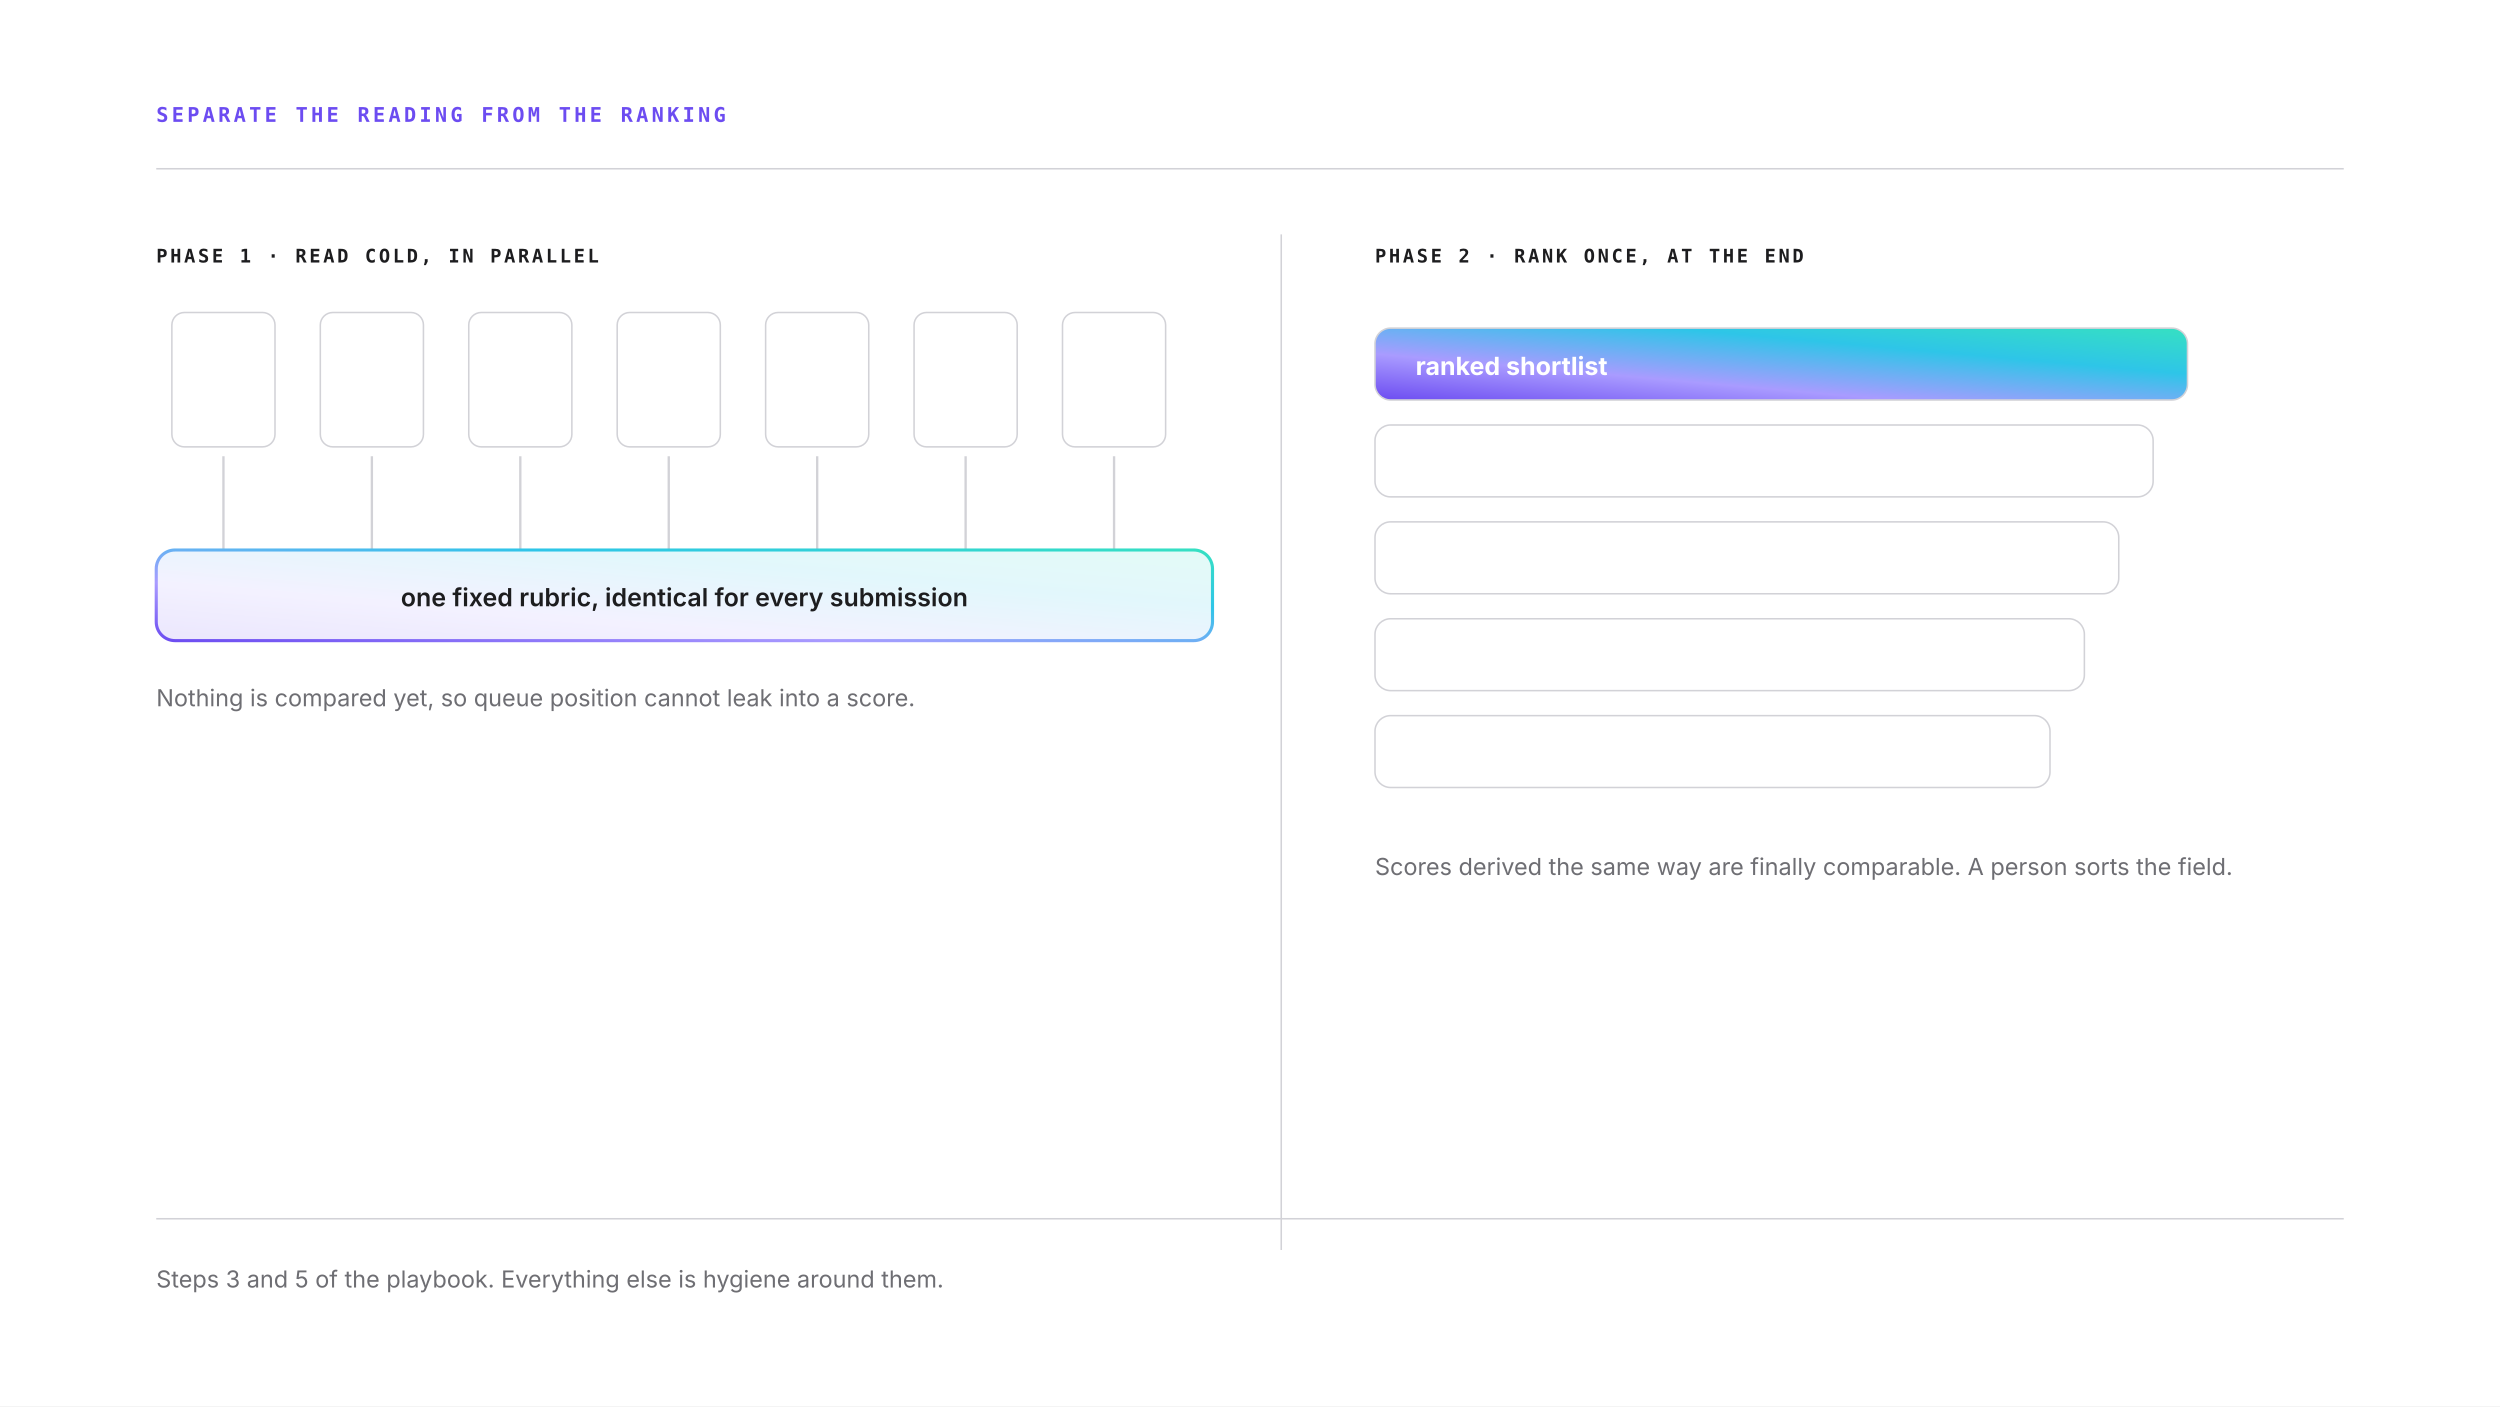
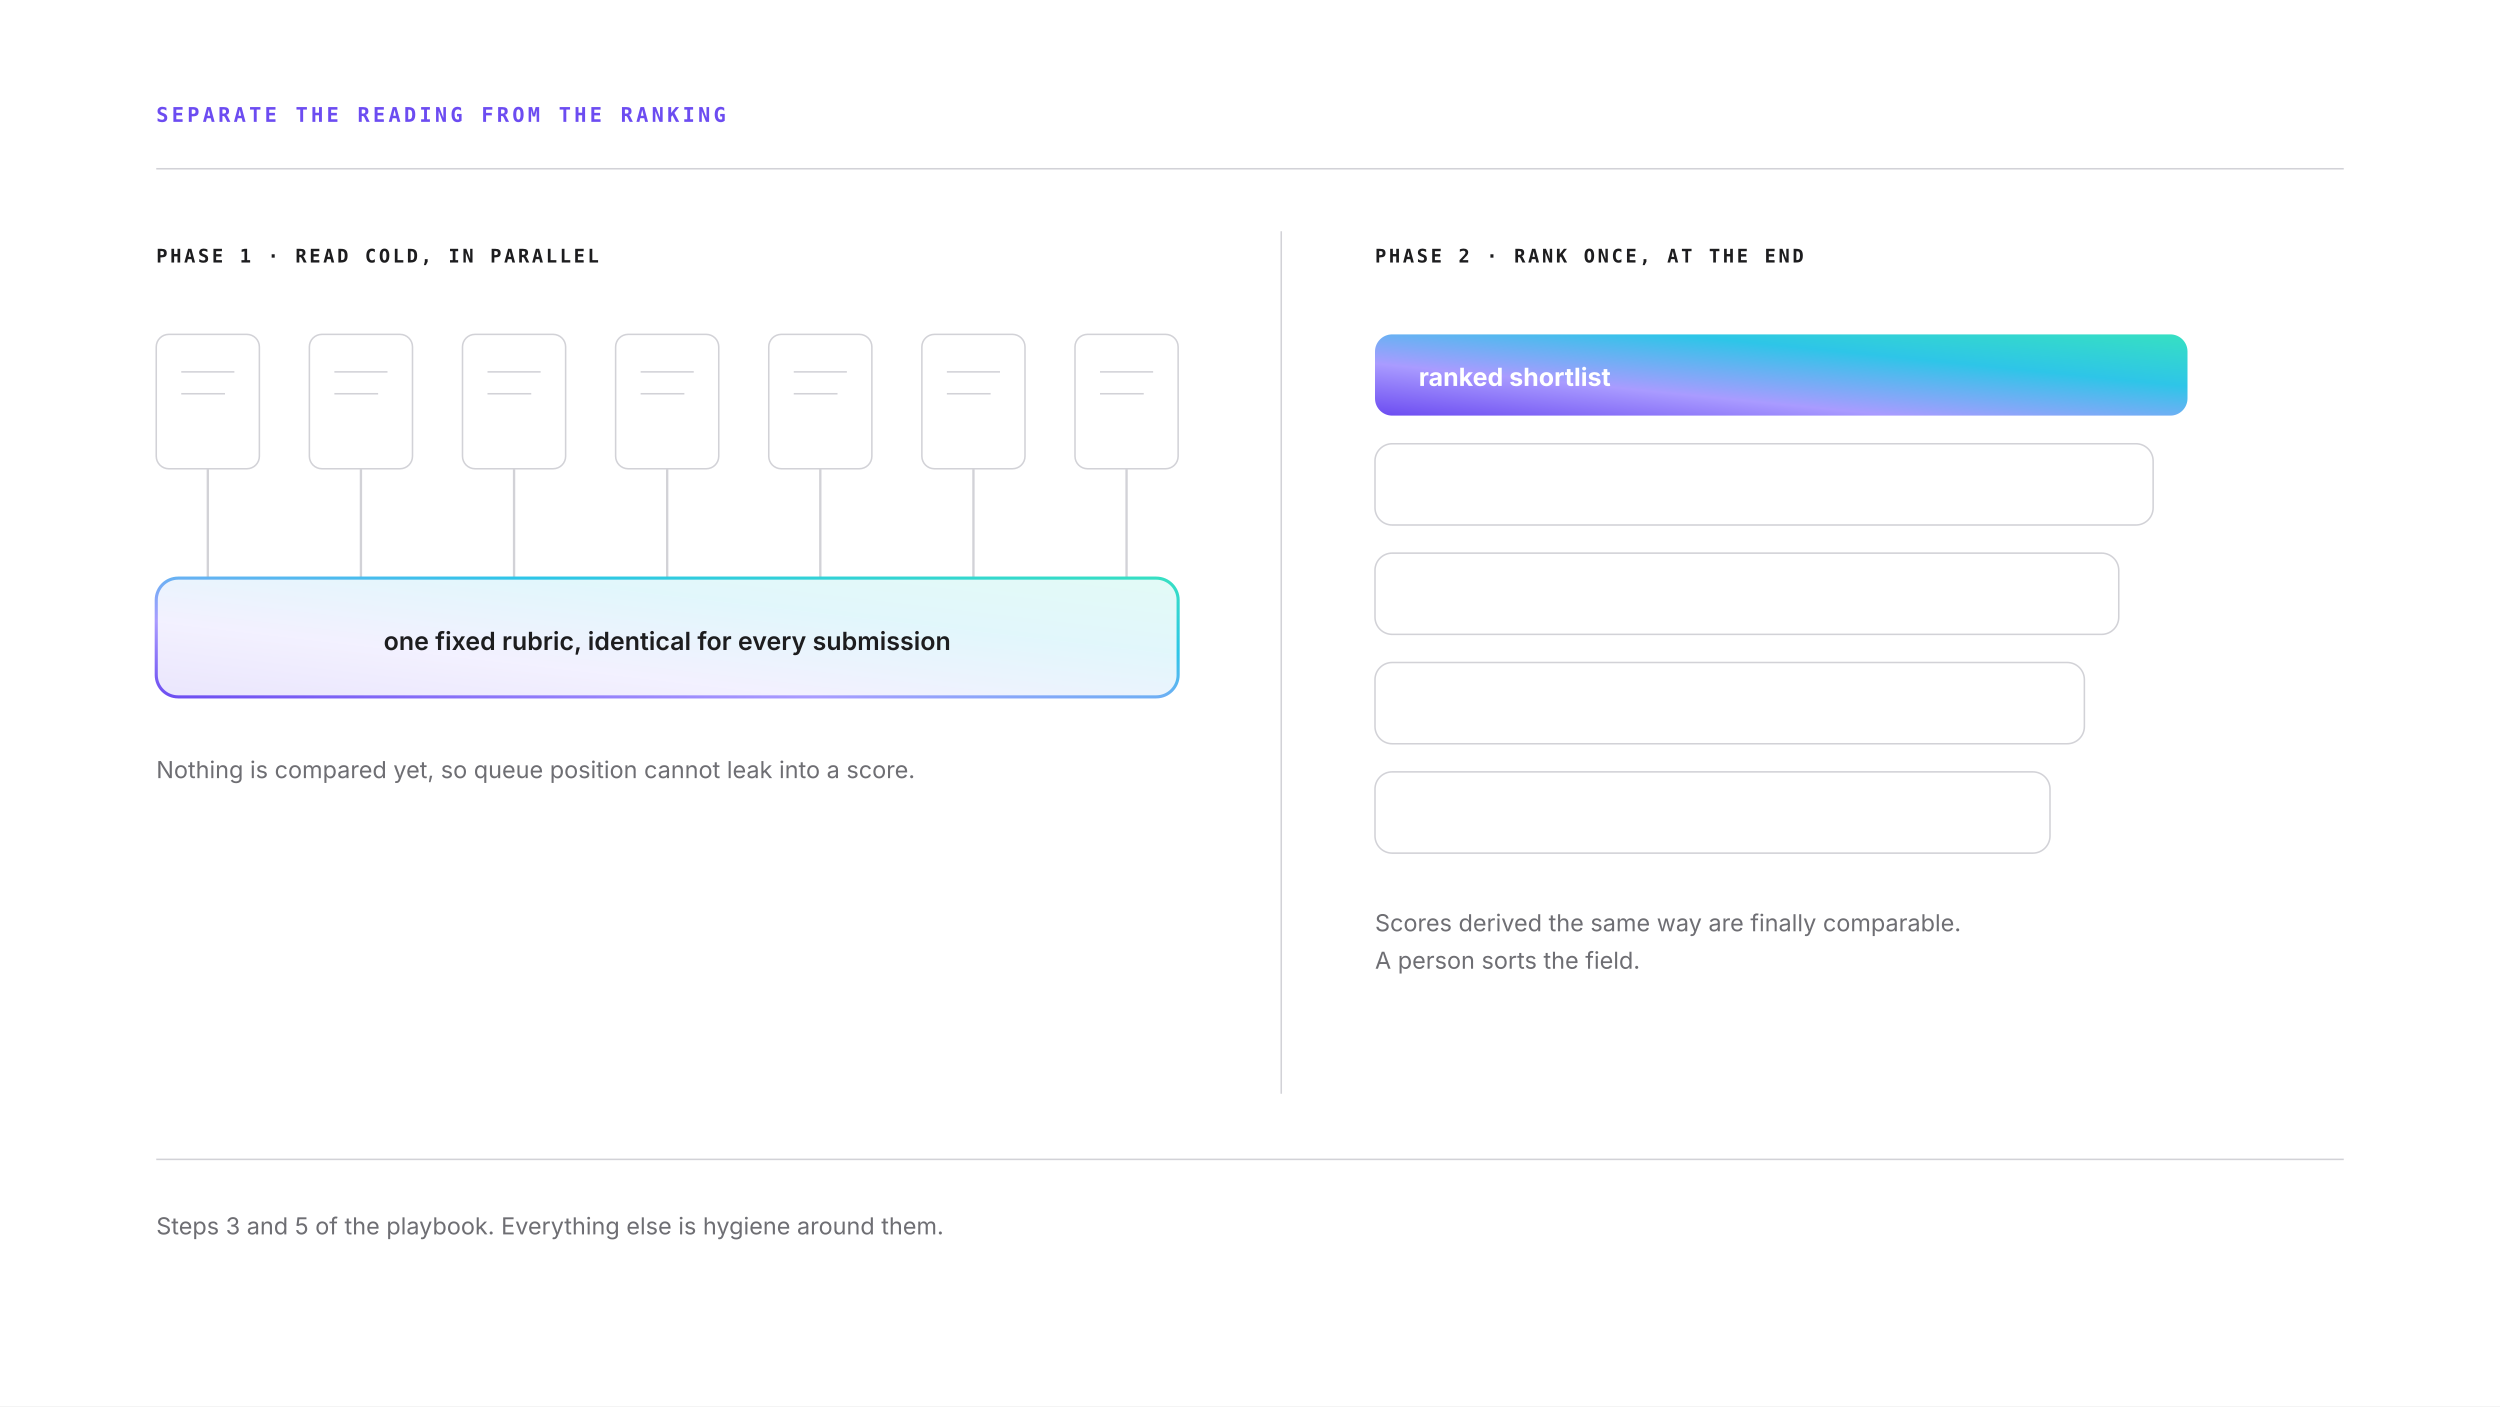
- <svg xmlns="http://www.w3.org/2000/svg" width="1600" height="900" viewBox="0 0 1600 900" role="img" aria-labelledby="t d">
+ <svg xmlns="http://www.w3.org/2000/svg" width="1600" height="900" viewBox="0 0 1600 900" role="img" aria-labelledby="title desc">
  <defs>
    <linearGradient id="lens" x1="0" y1="1" x2="1" y2="0">
      <stop offset="0" stop-color="#6c4cf1" />
      <stop offset="0.32" stop-color="#a99bff" />
      <stop offset="0.68" stop-color="#2ec5e8" />
      <stop offset="1" stop-color="#36e0c2" />
    </linearGradient>
  </defs>
  <rect width="1600" height="900" fill="#ffffff" />
  <text x="100" y="78" fill="#6c4cf1" font-family="Menlo, ui-monospace, monospace" font-size="13" font-weight="700" letter-spacing="0.16em">SEPARATE THE READING FROM THE RANKING</text>
-   <line x1="100" y1="108" x2="1500" y2="108" stroke="#d2d2d7" stroke-width="1" />
+   <line x1="100" y1="108" x2="1500" y2="108" stroke="#d2d2d7" />
+   <line x1="820" y1="148" x2="820" y2="700" stroke="#d2d2d7" />
  <text x="100" y="168" fill="#1d1d1f" font-family="Menlo, ui-monospace, monospace" font-size="12" font-weight="700" letter-spacing="0.14em">PHASE 1 · READ COLD, IN PARALLEL</text>
-   <rect x="110" y="200" width="66" height="86" rx="8" fill="#ffffff" stroke="#d2d2d7" />
-   <line x1="143" y1="292" x2="143" y2="352" stroke="#d2d2d7" stroke-width="1.5" />
-   <rect x="205" y="200" width="66" height="86" rx="8" fill="#ffffff" stroke="#d2d2d7" />
-   <line x1="238" y1="292" x2="238" y2="352" stroke="#d2d2d7" stroke-width="1.5" />
-   <rect x="300" y="200" width="66" height="86" rx="8" fill="#ffffff" stroke="#d2d2d7" />
-   <line x1="333" y1="292" x2="333" y2="352" stroke="#d2d2d7" stroke-width="1.5" />
-   <rect x="395" y="200" width="66" height="86" rx="8" fill="#ffffff" stroke="#d2d2d7" />
-   <line x1="428" y1="292" x2="428" y2="352" stroke="#d2d2d7" stroke-width="1.5" />
-   <rect x="490" y="200" width="66" height="86" rx="8" fill="#ffffff" stroke="#d2d2d7" />
-   <line x1="523" y1="292" x2="523" y2="352" stroke="#d2d2d7" stroke-width="1.5" />
-   <rect x="585" y="200" width="66" height="86" rx="8" fill="#ffffff" stroke="#d2d2d7" />
-   <line x1="618" y1="292" x2="618" y2="352" stroke="#d2d2d7" stroke-width="1.5" />
-   <rect x="680" y="200" width="66" height="86" rx="8" fill="#ffffff" stroke="#d2d2d7" />
-   <line x1="713" y1="292" x2="713" y2="352" stroke="#d2d2d7" stroke-width="1.5" />
-   <rect x="100" y="352" width="676" height="58" rx="12" fill="url(#lens)" opacity="0.14" />
-   <rect x="100" y="352" width="676" height="58" rx="12" fill="none" stroke="url(#lens)" stroke-width="2" />
-   <text x="438" y="388" text-anchor="middle" fill="#1d1d1f" font-family="-apple-system, 'SF Pro Text', 'Helvetica Neue', sans-serif" font-size="16" font-weight="600">one fixed rubric, identical for every submission</text>
-   <text x="100" y="452" fill="#6e6e73" font-family="-apple-system, 'SF Pro Text', 'Helvetica Neue', sans-serif" font-size="15">Nothing is compared yet, so queue position cannot leak into a score.</text>
-   <line x1="820" y1="150" x2="820" y2="800" stroke="#d2d2d7" stroke-width="1" />
+   <g fill="#ffffff" stroke="#d2d2d7">
+     <rect x="100" y="214" width="66" height="86" rx="8" />
+     <rect x="198" y="214" width="66" height="86" rx="8" />
+     <rect x="296" y="214" width="66" height="86" rx="8" />
+     <rect x="394" y="214" width="66" height="86" rx="8" />
+     <rect x="492" y="214" width="66" height="86" rx="8" />
+     <rect x="590" y="214" width="66" height="86" rx="8" />
+     <rect x="688" y="214" width="66" height="86" rx="8" />
+   </g>
+   <g stroke="#d2d2d7" stroke-width="1.5">
+     <line x1="133" y1="300" x2="133" y2="370" />
+     <line x1="231" y1="300" x2="231" y2="370" />
+     <line x1="329" y1="300" x2="329" y2="370" />
+     <line x1="427" y1="300" x2="427" y2="370" />
+     <line x1="525" y1="300" x2="525" y2="370" />
+     <line x1="623" y1="300" x2="623" y2="370" />
+     <line x1="721" y1="300" x2="721" y2="370" />
+   </g>
+   <g stroke="#d2d2d7">
+     <line x1="116" y1="238" x2="150" y2="238" />
+     <line x1="116" y1="252" x2="144" y2="252" />
+     <line x1="214" y1="238" x2="248" y2="238" />
+     <line x1="214" y1="252" x2="242" y2="252" />
+     <line x1="312" y1="238" x2="346" y2="238" />
+     <line x1="312" y1="252" x2="340" y2="252" />
+     <line x1="410" y1="238" x2="444" y2="238" />
+     <line x1="410" y1="252" x2="438" y2="252" />
+     <line x1="508" y1="238" x2="542" y2="238" />
+     <line x1="508" y1="252" x2="536" y2="252" />
+     <line x1="606" y1="238" x2="640" y2="238" />
+     <line x1="606" y1="252" x2="634" y2="252" />
+     <line x1="704" y1="238" x2="738" y2="238" />
+     <line x1="704" y1="252" x2="732" y2="252" />
+   </g>
+   <rect x="100" y="370" width="654" height="76" rx="14" fill="url(#lens)" fill-opacity="0.14" stroke="url(#lens)" stroke-width="2" />
+   <text x="427" y="416" text-anchor="middle" fill="#1d1d1f" font-family="-apple-system, 'SF Pro Text', 'Helvetica Neue', sans-serif" font-size="16" font-weight="600">one fixed rubric, identical for every submission</text>
+   <text x="100" y="498" fill="#6e6e73" font-family="-apple-system, 'SF Pro Text', 'Helvetica Neue', sans-serif" font-size="15">Nothing is compared yet, so queue position cannot leak into a score.</text>
  <text x="880" y="168" fill="#1d1d1f" font-family="Menlo, ui-monospace, monospace" font-size="12" font-weight="700" letter-spacing="0.14em">PHASE 2 · RANK ONCE, AT THE END</text>
-   <rect x="880" y="210" width="520" height="46" rx="10" fill="url(#lens)" stroke="#d2d2d7" />
-   <text x="906" y="240" fill="#ffffff" font-family="-apple-system, 'SF Pro Text', 'Helvetica Neue', sans-serif" font-size="16" font-weight="700">ranked shortlist</text>
-   <rect x="880" y="272" width="498" height="46" rx="10" fill="#ffffff" stroke="#d2d2d7" />
-   <rect x="880" y="334" width="476" height="46" rx="10" fill="#ffffff" stroke="#d2d2d7" />
-   <rect x="880" y="396" width="454" height="46" rx="10" fill="#ffffff" stroke="#d2d2d7" />
-   <rect x="880" y="458" width="432" height="46" rx="10" fill="#ffffff" stroke="#d2d2d7" />
-   <text x="880" y="560" fill="#6e6e73" font-family="-apple-system, 'SF Pro Text', 'Helvetica Neue', sans-serif" font-size="15">Scores derived the same way are finally comparable. A person sorts the field.</text>
-   <line x1="100" y1="780" x2="1500" y2="780" stroke="#d2d2d7" stroke-width="1" />
-   <text x="100" y="824" fill="#6e6e73" font-family="-apple-system, 'SF Pro Text', 'Helvetica Neue', sans-serif" font-size="15">Steps 3 and 5 of the playbook. Everything else is hygiene around them.</text>
+   <rect x="880" y="214" width="520" height="52" rx="11" fill="url(#lens)" />
+   <text x="908" y="247" fill="#ffffff" font-family="-apple-system, 'SF Pro Text', 'Helvetica Neue', sans-serif" font-size="16" font-weight="700">ranked shortlist</text>
+   <g fill="#ffffff" stroke="#d2d2d7">
+     <rect x="880" y="284" width="498" height="52" rx="11" />
+     <rect x="880" y="354" width="476" height="52" rx="11" />
+     <rect x="880" y="424" width="454" height="52" rx="11" />
+     <rect x="880" y="494" width="432" height="52" rx="11" />
+   </g>
+   <text x="880" y="596" fill="#6e6e73" font-family="-apple-system, 'SF Pro Text', 'Helvetica Neue', sans-serif" font-size="15">Scores derived the same way are finally comparable.</text>
+   <text x="880" y="620" fill="#6e6e73" font-family="-apple-system, 'SF Pro Text', 'Helvetica Neue', sans-serif" font-size="15">A person sorts the field.</text>
+   <line x1="100" y1="742" x2="1500" y2="742" stroke="#d2d2d7" />
+   <text x="100" y="790" fill="#6e6e73" font-family="-apple-system, 'SF Pro Text', 'Helvetica Neue', sans-serif" font-size="15">Steps 3 and 5 of the playbook. Everything else is hygiene around them.</text>
</svg>
